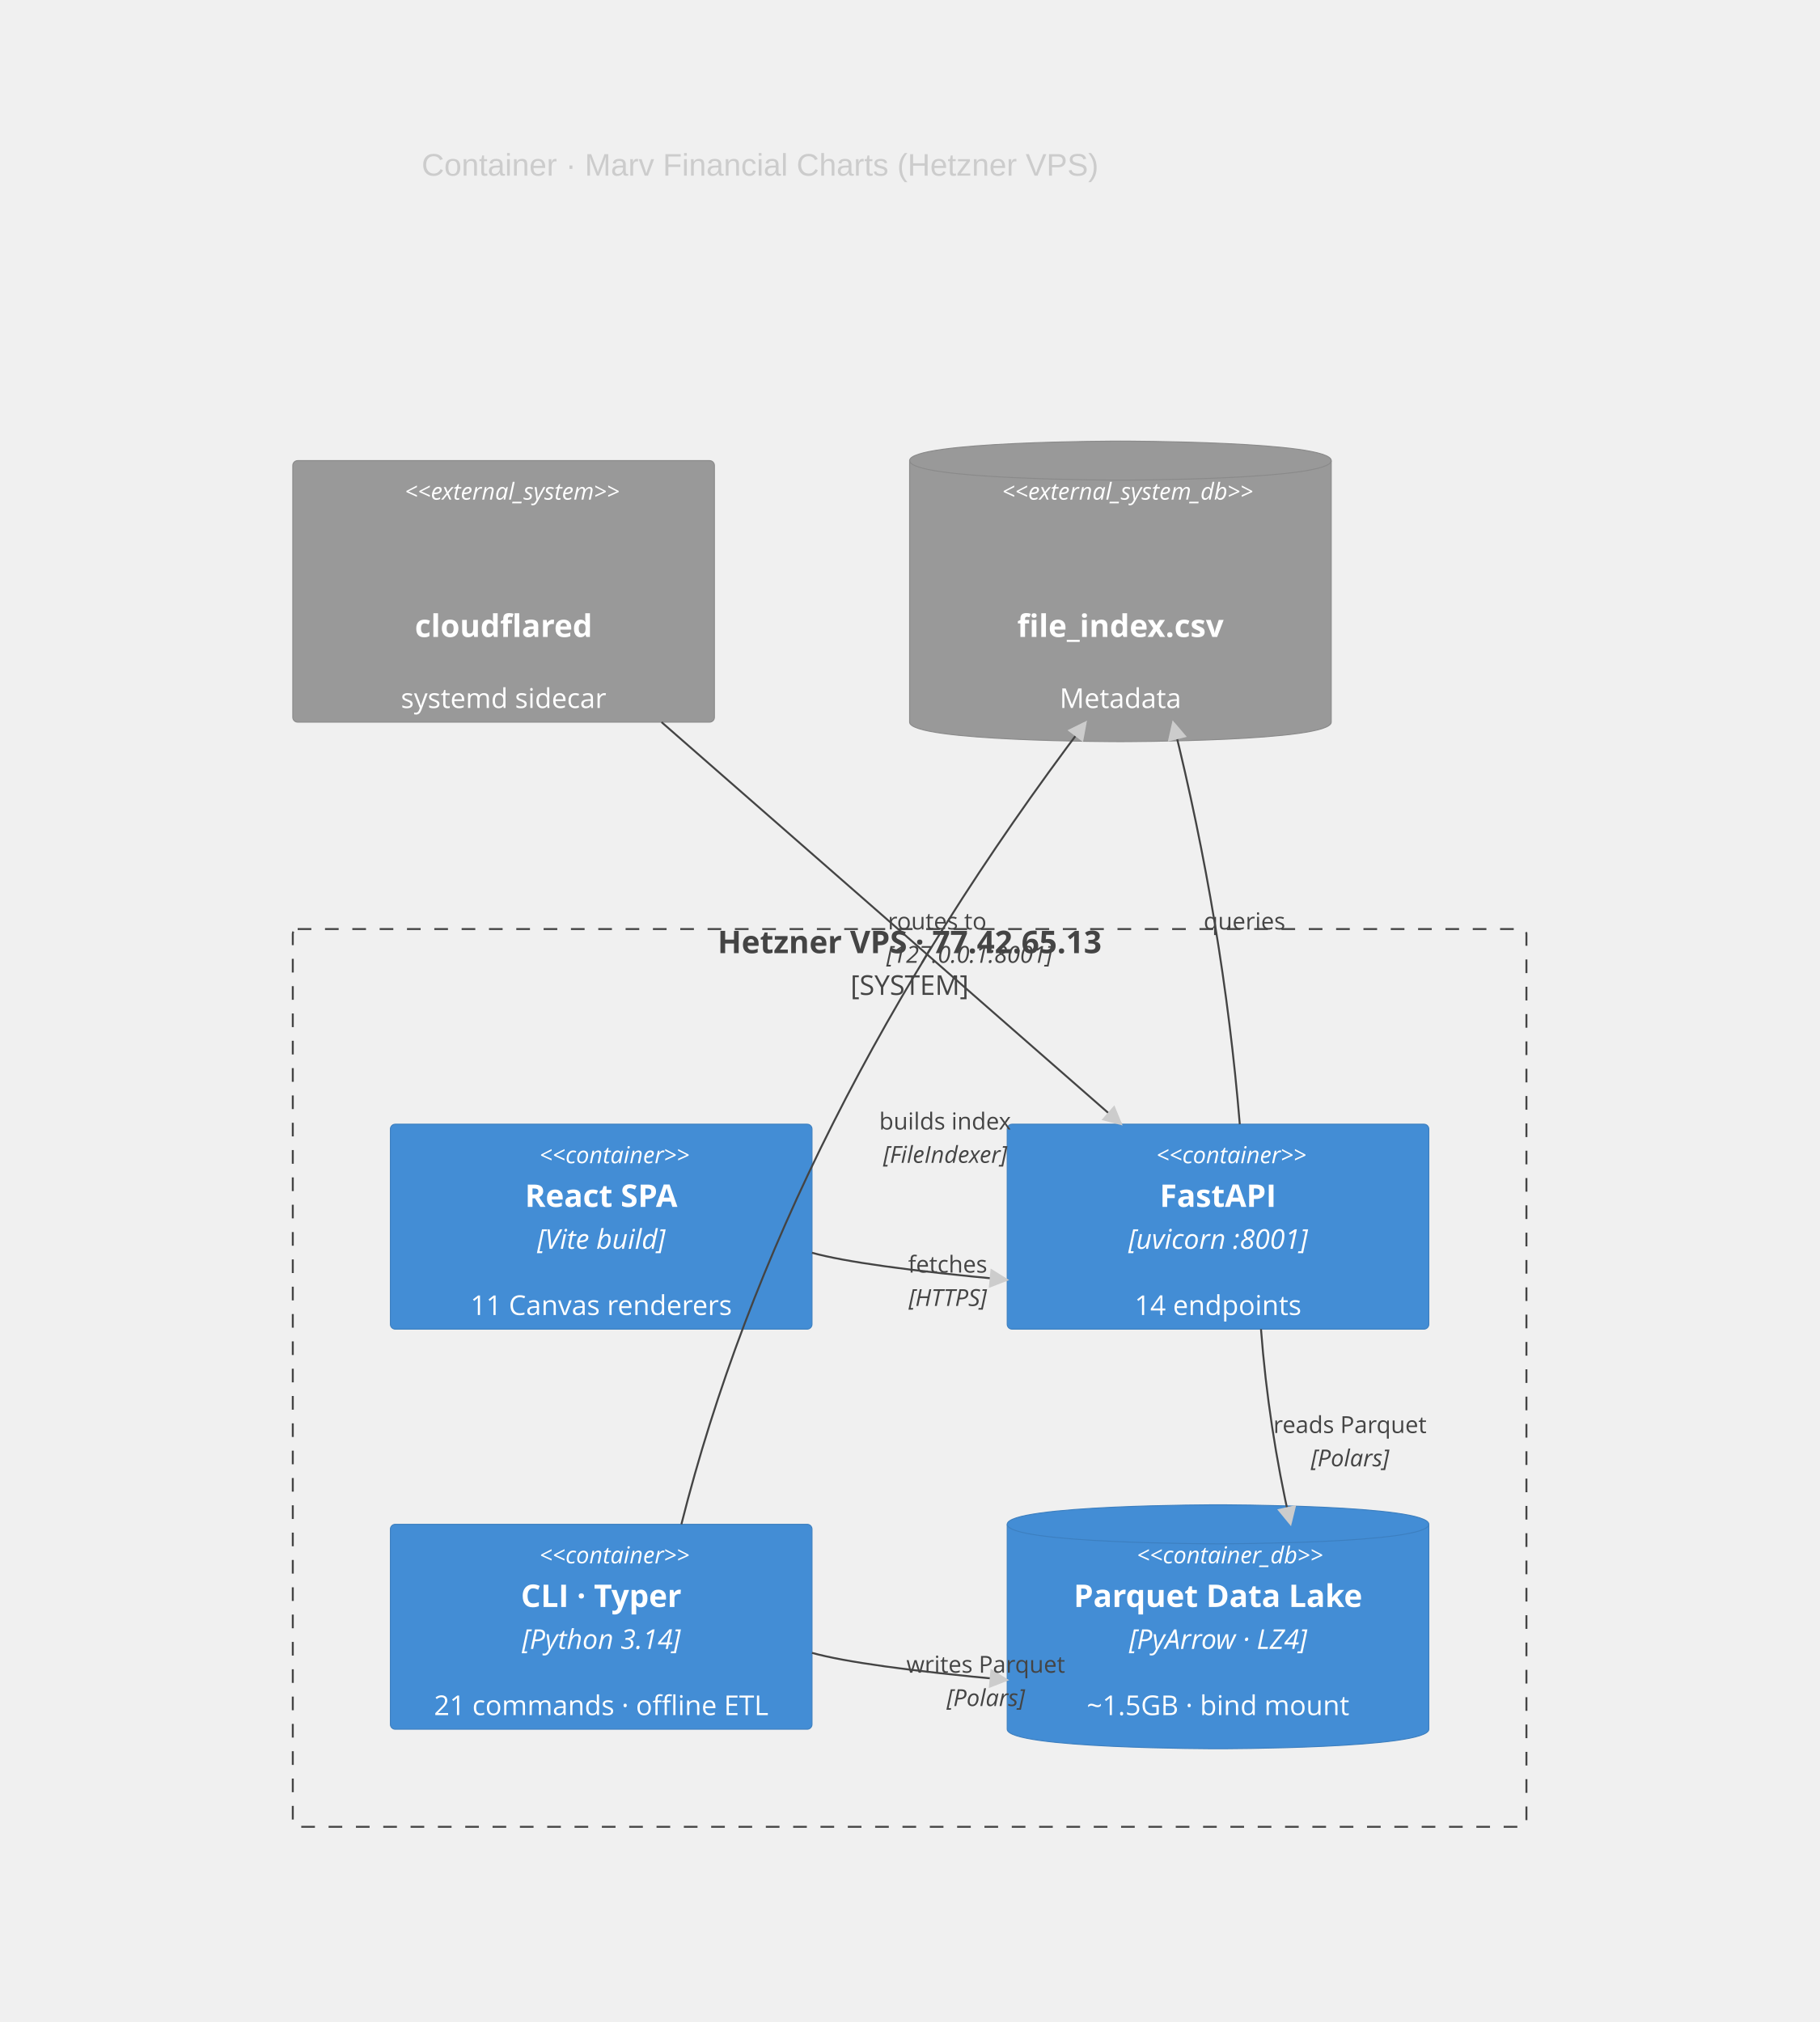
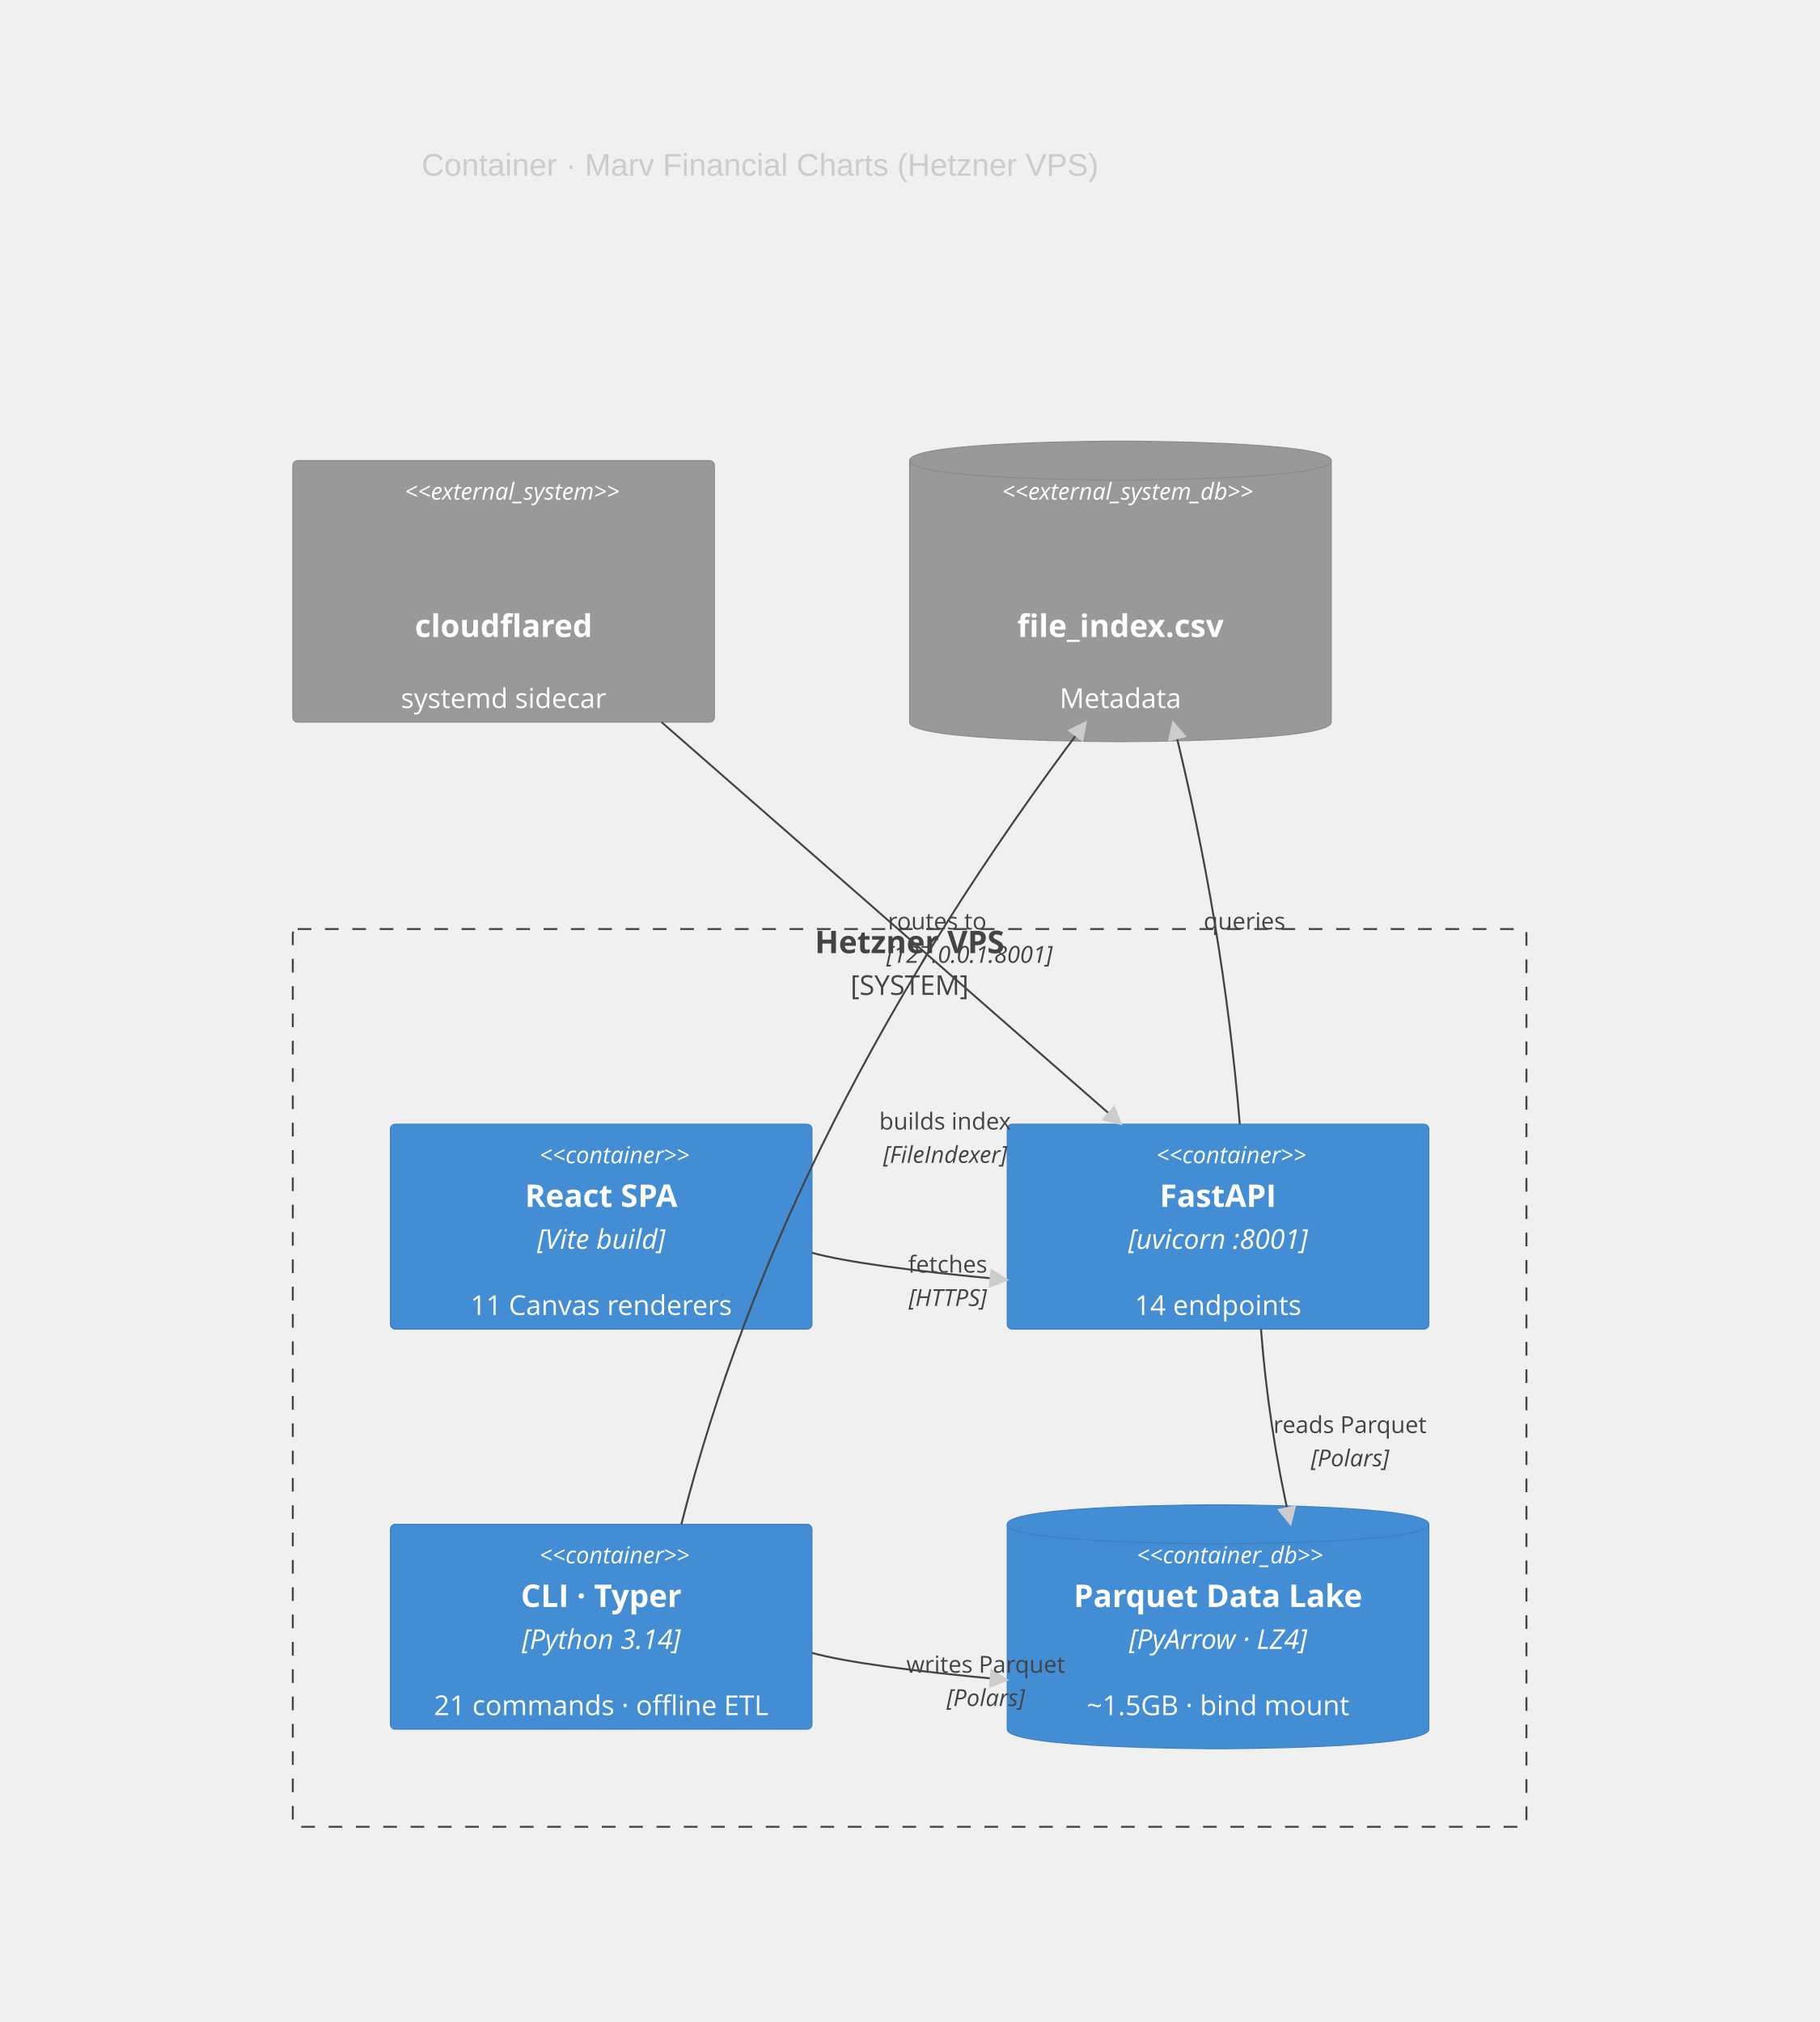
<svg xmlns="http://www.w3.org/2000/svg" id="my-svg" width="100%" style="max-width: 932px; background-color: transparent;" viewBox="0 -70 932 1036" role="graphics-document document" aria-roledescription="c4">
  <style>#my-svg{font-family:"trebuchet ms",verdana,arial,sans-serif;font-size:16px;fill:#ccc;}@keyframes edge-animation-frame{from{stroke-dashoffset:0;}}@keyframes dash{to{stroke-dashoffset:0;}}#my-svg .edge-animation-slow{stroke-dasharray:9,5!important;stroke-dashoffset:900;animation:dash 50s linear infinite;stroke-linecap:round;}#my-svg .edge-animation-fast{stroke-dasharray:9,5!important;stroke-dashoffset:900;animation:dash 20s linear infinite;stroke-linecap:round;}#my-svg .error-icon{fill:#a44141;}#my-svg .error-text{fill:#ddd;stroke:#ddd;}#my-svg .edge-thickness-normal{stroke-width:1px;}#my-svg .edge-thickness-thick{stroke-width:3.5px;}#my-svg .edge-pattern-solid{stroke-dasharray:0;}#my-svg .edge-thickness-invisible{stroke-width:0;fill:none;}#my-svg .edge-pattern-dashed{stroke-dasharray:3;}#my-svg .edge-pattern-dotted{stroke-dasharray:2;}#my-svg .marker{fill:lightgrey;stroke:lightgrey;}#my-svg .marker.cross{stroke:lightgrey;}#my-svg svg{font-family:"trebuchet ms",verdana,arial,sans-serif;font-size:16px;}#my-svg p{margin:0;}#my-svg .person{stroke:#cccccc;fill:#1f2020;}#my-svg .node .neo-node{stroke:#ccc;}#my-svg [data-look="neo"].node rect,#my-svg [data-look="neo"].cluster rect,#my-svg [data-look="neo"].node polygon{stroke:url(#my-svg-gradient);filter:drop-shadow( 1px 2px 2px rgba(185,185,185,1));}#my-svg [data-look="neo"].swimlane.cluster rect{filter:none;}#my-svg [data-look="neo"].node path{stroke:url(#my-svg-gradient);stroke-width:1px;}#my-svg [data-look="neo"].node .outer-path{filter:drop-shadow( 1px 2px 2px rgba(185,185,185,1));}#my-svg [data-look="neo"].node .neo-line path{stroke:#ccc;filter:none;}#my-svg [data-look="neo"].node circle{stroke:url(#my-svg-gradient);filter:drop-shadow( 1px 2px 2px rgba(185,185,185,1));}#my-svg [data-look="neo"].node circle .state-start{fill:#000000;}#my-svg [data-look="neo"].icon-shape .icon{fill:url(#my-svg-gradient);filter:drop-shadow( 1px 2px 2px rgba(185,185,185,1));}#my-svg [data-look="neo"].icon-shape .icon-neo path{stroke:url(#my-svg-gradient);filter:drop-shadow( 1px 2px 2px rgba(185,185,185,1));}#my-svg :root{--mermaid-font-family:"trebuchet ms",verdana,arial,sans-serif;}</style>
  <g />
  <defs>
    <symbol id="my-svg-computer" width="24" height="24">
      <path transform="scale(.5)" d="M2 2v13h20v-13h-20zm18 11h-16v-9h16v9zm-10.228 6l.466-1h3.524l.467 1h-4.457zm14.228 3h-24l2-6h2.104l-1.33 4h18.45l-1.297-4h2.073l2 6zm-5-10h-14v-7h14v7z" />
    </symbol>
  </defs>
  <defs>
    <symbol id="my-svg-database" fill-rule="evenodd" clip-rule="evenodd">
      <path transform="scale(.5)" d="M12.258.001l.256.004.255.005.253.008.251.01.249.012.247.015.246.016.242.019.241.02.239.023.236.024.233.027.231.028.229.031.225.032.223.034.22.036.217.038.214.04.211.041.208.043.205.045.201.046.198.048.194.05.191.051.187.053.183.054.18.056.175.057.172.059.168.06.163.061.16.063.155.064.15.066.074.033.073.033.071.034.07.034.069.035.068.035.067.035.066.035.064.036.064.036.062.036.06.036.06.037.058.037.058.037.055.038.055.038.053.038.052.038.051.039.05.039.048.039.047.039.045.04.044.04.043.04.041.04.04.041.039.041.037.041.036.041.034.041.033.042.032.042.03.042.029.042.027.042.026.043.024.043.023.043.021.043.02.043.018.044.017.043.015.044.013.044.012.044.011.045.009.044.007.045.006.045.004.045.002.045.001.045v17l-.001.045-.002.045-.004.045-.006.045-.007.045-.009.044-.011.045-.012.044-.013.044-.015.044-.017.043-.018.044-.02.043-.021.043-.023.043-.024.043-.026.043-.027.042-.029.042-.03.042-.032.042-.033.042-.034.041-.036.041-.037.041-.039.041-.04.041-.041.04-.043.04-.044.04-.045.04-.047.039-.048.039-.05.039-.051.039-.052.038-.053.038-.055.038-.055.038-.058.037-.058.037-.06.037-.06.036-.062.036-.064.036-.064.036-.066.035-.067.035-.068.035-.069.035-.07.034-.071.034-.073.033-.074.033-.15.066-.155.064-.16.063-.163.061-.168.06-.172.059-.175.057-.18.056-.183.054-.187.053-.191.051-.194.05-.198.048-.201.046-.205.045-.208.043-.211.041-.214.04-.217.038-.22.036-.223.034-.225.032-.229.031-.231.028-.233.027-.236.024-.239.023-.241.02-.242.019-.246.016-.247.015-.249.012-.251.01-.253.008-.255.005-.256.004-.258.001-.258-.001-.256-.004-.255-.005-.253-.008-.251-.01-.249-.012-.247-.015-.245-.016-.243-.019-.241-.02-.238-.023-.236-.024-.234-.027-.231-.028-.228-.031-.226-.032-.223-.034-.22-.036-.217-.038-.214-.04-.211-.041-.208-.043-.204-.045-.201-.046-.198-.048-.195-.05-.19-.051-.187-.053-.184-.054-.179-.056-.176-.057-.172-.059-.167-.06-.164-.061-.159-.063-.155-.064-.151-.066-.074-.033-.072-.033-.072-.034-.07-.034-.069-.035-.068-.035-.067-.035-.066-.035-.064-.036-.063-.036-.062-.036-.061-.036-.06-.037-.058-.037-.057-.037-.056-.038-.055-.038-.053-.038-.052-.038-.051-.039-.049-.039-.049-.039-.046-.039-.046-.04-.044-.04-.043-.04-.041-.04-.04-.041-.039-.041-.037-.041-.036-.041-.034-.041-.033-.042-.032-.042-.03-.042-.029-.042-.027-.042-.026-.043-.024-.043-.023-.043-.021-.043-.02-.043-.018-.044-.017-.043-.015-.044-.013-.044-.012-.044-.011-.045-.009-.044-.007-.045-.006-.045-.004-.045-.002-.045-.001-.045v-17l.001-.045.002-.045.004-.045.006-.045.007-.045.009-.044.011-.045.012-.044.013-.044.015-.044.017-.043.018-.044.02-.043.021-.043.023-.043.024-.043.026-.043.027-.042.029-.042.03-.042.032-.042.033-.042.034-.041.036-.041.037-.041.039-.041.04-.041.041-.04.043-.04.044-.04.046-.04.046-.039.049-.039.049-.039.051-.039.052-.038.053-.038.055-.038.056-.038.057-.037.058-.037.06-.037.061-.036.062-.036.063-.036.064-.036.066-.035.067-.035.068-.035.069-.035.07-.034.072-.034.072-.033.074-.033.151-.066.155-.064.159-.063.164-.061.167-.06.172-.059.176-.057.179-.056.184-.054.187-.053.19-.051.195-.05.198-.048.201-.046.204-.045.208-.043.211-.041.214-.04.217-.038.22-.036.223-.034.226-.032.228-.031.231-.028.234-.027.236-.024.238-.023.241-.02.243-.019.245-.016.247-.015.249-.012.251-.01.253-.008.255-.005.256-.004.258-.001.258.001zm-9.258 20.499v.01l.001.021.003.021.004.022.005.021.006.022.007.022.009.023.01.022.011.023.012.023.013.023.015.023.016.024.017.023.018.024.019.024.021.024.022.025.023.024.024.025.052.049.056.05.061.051.066.051.07.051.075.051.079.052.084.052.088.052.092.052.097.052.102.051.105.052.11.052.114.051.119.051.123.051.127.05.131.05.135.05.139.048.144.049.147.047.152.047.155.047.16.045.163.045.167.043.171.043.176.041.178.041.183.039.187.039.19.037.194.035.197.035.202.033.204.031.209.03.212.029.216.027.219.025.222.024.226.021.23.02.233.018.236.016.24.015.243.012.246.01.249.008.253.005.256.004.259.001.26-.001.257-.004.254-.005.25-.008.247-.011.244-.012.241-.014.237-.016.233-.018.231-.021.226-.021.224-.024.22-.026.216-.027.212-.028.21-.031.205-.031.202-.034.198-.034.194-.036.191-.037.187-.039.183-.04.179-.04.175-.042.172-.043.168-.044.163-.045.16-.046.155-.046.152-.047.148-.048.143-.049.139-.049.136-.05.131-.05.126-.05.123-.051.118-.052.114-.051.11-.052.106-.052.101-.052.096-.052.092-.052.088-.053.083-.051.079-.052.074-.052.07-.051.065-.051.06-.051.056-.05.051-.05.023-.024.023-.025.021-.024.02-.024.019-.024.018-.024.017-.024.015-.023.014-.024.013-.023.012-.023.01-.023.01-.022.008-.022.006-.022.006-.022.004-.022.004-.021.001-.021.001-.021v-4.127l-.077.055-.08.053-.083.054-.085.053-.087.052-.09.052-.093.051-.095.05-.097.05-.1.049-.102.049-.105.048-.106.047-.109.047-.111.046-.114.045-.115.045-.118.044-.12.043-.122.042-.124.042-.126.041-.128.04-.13.04-.132.038-.134.038-.135.037-.138.037-.139.035-.142.035-.143.034-.144.033-.147.032-.148.031-.15.03-.151.03-.153.029-.154.027-.156.027-.158.026-.159.025-.161.024-.162.023-.163.022-.165.021-.166.02-.167.019-.169.018-.169.017-.171.016-.173.015-.173.014-.175.013-.175.012-.177.011-.178.01-.179.008-.179.008-.181.006-.182.005-.182.004-.184.003-.184.002h-.37l-.184-.002-.184-.003-.182-.004-.182-.005-.181-.006-.179-.008-.179-.008-.178-.01-.176-.011-.176-.012-.175-.013-.173-.014-.172-.015-.171-.016-.17-.017-.169-.018-.167-.019-.166-.02-.165-.021-.163-.022-.162-.023-.161-.024-.159-.025-.157-.026-.156-.027-.155-.027-.153-.029-.151-.03-.15-.03-.148-.031-.146-.032-.145-.033-.143-.034-.141-.035-.14-.035-.137-.037-.136-.037-.134-.038-.132-.038-.13-.04-.128-.04-.126-.041-.124-.042-.122-.042-.12-.044-.117-.043-.116-.045-.113-.045-.112-.046-.109-.047-.106-.047-.105-.048-.102-.049-.1-.049-.097-.05-.095-.05-.093-.052-.09-.051-.087-.052-.085-.053-.083-.054-.08-.054-.077-.054v4.127zm0-5.654v.011l.001.021.003.021.004.021.005.022.006.022.007.022.009.022.01.022.011.023.012.023.013.023.015.024.016.023.017.024.018.024.019.024.021.024.022.024.023.025.024.024.052.05.056.05.061.05.066.051.07.051.075.052.079.051.084.052.088.052.092.052.097.052.102.052.105.052.11.051.114.051.119.052.123.05.127.051.131.05.135.049.139.049.144.048.147.048.152.047.155.046.16.045.163.045.167.044.171.042.176.042.178.04.183.04.187.038.19.037.194.036.197.034.202.033.204.032.209.03.212.028.216.027.219.025.222.024.226.022.23.02.233.018.236.016.24.014.243.012.246.01.249.008.253.006.256.003.259.001.26-.001.257-.003.254-.006.25-.008.247-.01.244-.012.241-.015.237-.016.233-.018.231-.02.226-.022.224-.024.22-.025.216-.027.212-.029.21-.03.205-.032.202-.033.198-.035.194-.036.191-.037.187-.039.183-.039.179-.041.175-.042.172-.043.168-.044.163-.045.16-.045.155-.047.152-.047.148-.048.143-.048.139-.05.136-.049.131-.05.126-.051.123-.051.118-.051.114-.052.11-.052.106-.052.101-.052.096-.052.092-.052.088-.052.083-.052.079-.052.074-.051.07-.052.065-.051.06-.05.056-.051.051-.049.023-.025.023-.024.021-.025.02-.024.019-.024.018-.024.017-.024.015-.023.014-.023.013-.024.012-.022.01-.023.01-.023.008-.022.006-.022.006-.022.004-.021.004-.022.001-.021.001-.021v-4.139l-.077.054-.08.054-.083.054-.085.052-.087.053-.09.051-.093.051-.095.051-.097.05-.1.049-.102.049-.105.048-.106.047-.109.047-.111.046-.114.045-.115.044-.118.044-.12.044-.122.042-.124.042-.126.041-.128.04-.13.039-.132.039-.134.038-.135.037-.138.036-.139.036-.142.035-.143.033-.144.033-.147.033-.148.031-.15.03-.151.03-.153.028-.154.028-.156.027-.158.026-.159.025-.161.024-.162.023-.163.022-.165.021-.166.02-.167.019-.169.018-.169.017-.171.016-.173.015-.173.014-.175.013-.175.012-.177.011-.178.009-.179.009-.179.007-.181.007-.182.005-.182.004-.184.003-.184.002h-.37l-.184-.002-.184-.003-.182-.004-.182-.005-.181-.007-.179-.007-.179-.009-.178-.009-.176-.011-.176-.012-.175-.013-.173-.014-.172-.015-.171-.016-.17-.017-.169-.018-.167-.019-.166-.02-.165-.021-.163-.022-.162-.023-.161-.024-.159-.025-.157-.026-.156-.027-.155-.028-.153-.028-.151-.03-.15-.03-.148-.031-.146-.033-.145-.033-.143-.033-.141-.035-.14-.036-.137-.036-.136-.037-.134-.038-.132-.039-.13-.039-.128-.04-.126-.041-.124-.042-.122-.043-.12-.043-.117-.044-.116-.044-.113-.046-.112-.046-.109-.046-.106-.047-.105-.048-.102-.049-.1-.049-.097-.05-.095-.051-.093-.051-.09-.051-.087-.053-.085-.052-.083-.054-.08-.054-.077-.054v4.139zm0-5.666v.011l.001.02.003.022.004.021.005.022.006.021.007.022.009.023.01.022.011.023.012.023.013.023.015.023.016.024.017.024.018.023.019.024.021.025.022.024.023.024.024.025.052.05.056.05.061.05.066.051.07.051.075.052.079.051.084.052.088.052.092.052.097.052.102.052.105.051.11.052.114.051.119.051.123.051.127.05.131.05.135.05.139.049.144.048.147.048.152.047.155.046.16.045.163.045.167.043.171.043.176.042.178.04.183.04.187.038.19.037.194.036.197.034.202.033.204.032.209.03.212.028.216.027.219.025.222.024.226.021.23.02.233.018.236.017.24.014.243.012.246.01.249.008.253.006.256.003.259.001.26-.001.257-.003.254-.006.25-.008.247-.01.244-.013.241-.014.237-.016.233-.018.231-.02.226-.022.224-.024.22-.025.216-.027.212-.029.21-.03.205-.032.202-.033.198-.035.194-.036.191-.037.187-.039.183-.039.179-.041.175-.042.172-.043.168-.044.163-.045.16-.045.155-.047.152-.047.148-.048.143-.049.139-.049.136-.049.131-.051.126-.05.123-.051.118-.052.114-.051.11-.052.106-.052.101-.052.096-.052.092-.052.088-.052.083-.052.079-.052.074-.052.07-.051.065-.051.06-.051.056-.05.051-.049.023-.025.023-.025.021-.024.02-.024.019-.024.018-.024.017-.024.015-.023.014-.024.013-.023.012-.023.01-.022.01-.023.008-.022.006-.022.006-.022.004-.022.004-.021.001-.021.001-.021v-4.153l-.077.054-.08.054-.083.053-.085.053-.087.053-.09.051-.093.051-.095.051-.097.05-.1.049-.102.048-.105.048-.106.048-.109.046-.111.046-.114.046-.115.044-.118.044-.12.043-.122.043-.124.042-.126.041-.128.04-.13.039-.132.039-.134.038-.135.037-.138.036-.139.036-.142.034-.143.034-.144.033-.147.032-.148.032-.15.03-.151.03-.153.028-.154.028-.156.027-.158.026-.159.024-.161.024-.162.023-.163.023-.165.021-.166.02-.167.019-.169.018-.169.017-.171.016-.173.015-.173.014-.175.013-.175.012-.177.01-.178.01-.179.009-.179.007-.181.006-.182.006-.182.004-.184.003-.184.001-.185.001-.185-.001-.184-.001-.184-.003-.182-.004-.182-.006-.181-.006-.179-.007-.179-.009-.178-.01-.176-.01-.176-.012-.175-.013-.173-.014-.172-.015-.171-.016-.17-.017-.169-.018-.167-.019-.166-.02-.165-.021-.163-.023-.162-.023-.161-.024-.159-.024-.157-.026-.156-.027-.155-.028-.153-.028-.151-.03-.15-.03-.148-.032-.146-.032-.145-.033-.143-.034-.141-.034-.14-.036-.137-.036-.136-.037-.134-.038-.132-.039-.13-.039-.128-.041-.126-.041-.124-.041-.122-.043-.12-.043-.117-.044-.116-.044-.113-.046-.112-.046-.109-.046-.106-.048-.105-.048-.102-.048-.1-.05-.097-.049-.095-.051-.093-.051-.09-.052-.087-.052-.085-.053-.083-.053-.08-.054-.077-.054v4.153zm8.74-8.179l-.257.004-.254.005-.25.008-.247.011-.244.012-.241.014-.237.016-.233.018-.231.021-.226.022-.224.023-.22.026-.216.027-.212.028-.21.031-.205.032-.202.033-.198.034-.194.036-.191.038-.187.038-.183.04-.179.041-.175.042-.172.043-.168.043-.163.045-.16.046-.155.046-.152.048-.148.048-.143.048-.139.049-.136.05-.131.05-.126.051-.123.051-.118.051-.114.052-.11.052-.106.052-.101.052-.096.052-.092.052-.088.052-.083.052-.079.052-.074.051-.07.052-.065.051-.06.05-.056.05-.051.05-.023.025-.023.024-.021.024-.02.025-.019.024-.018.024-.017.023-.015.024-.014.023-.013.023-.012.023-.01.023-.01.022-.008.022-.006.023-.006.021-.004.022-.004.021-.001.021-.001.021.001.021.001.021.004.021.004.022.006.021.006.023.008.022.01.022.01.023.012.023.013.023.014.023.015.024.017.023.018.024.019.024.02.025.021.024.023.024.023.025.051.05.056.05.06.05.065.051.07.052.074.051.079.052.083.052.088.052.092.052.096.052.101.052.106.052.11.052.114.052.118.051.123.051.126.051.131.05.136.05.139.049.143.048.148.048.152.048.155.046.16.046.163.045.168.043.172.043.175.042.179.041.183.04.187.038.191.038.194.036.198.034.202.033.205.032.21.031.212.028.216.027.22.026.224.023.226.022.231.021.233.018.237.016.241.014.244.012.247.011.25.008.254.005.257.004.26.001.26-.001.257-.004.254-.005.25-.008.247-.011.244-.012.241-.014.237-.016.233-.018.231-.021.226-.022.224-.023.22-.026.216-.027.212-.028.21-.031.205-.032.202-.033.198-.034.194-.036.191-.038.187-.038.183-.04.179-.041.175-.042.172-.043.168-.043.163-.045.16-.046.155-.046.152-.048.148-.048.143-.048.139-.049.136-.05.131-.05.126-.051.123-.051.118-.051.114-.052.11-.052.106-.052.101-.052.096-.052.092-.052.088-.052.083-.052.079-.052.074-.051.07-.052.065-.051.06-.05.056-.05.051-.05.023-.025.023-.024.021-.024.02-.025.019-.024.018-.024.017-.023.015-.024.014-.023.013-.023.012-.023.01-.023.01-.022.008-.022.006-.023.006-.021.004-.022.004-.021.001-.021.001-.021-.001-.021-.001-.021-.004-.021-.004-.022-.006-.021-.006-.023-.008-.022-.01-.022-.01-.023-.012-.023-.013-.023-.014-.023-.015-.024-.017-.023-.018-.024-.019-.024-.02-.025-.021-.024-.023-.024-.023-.025-.051-.05-.056-.05-.06-.05-.065-.051-.07-.052-.074-.051-.079-.052-.083-.052-.088-.052-.092-.052-.096-.052-.101-.052-.106-.052-.11-.052-.114-.052-.118-.051-.123-.051-.126-.051-.131-.05-.136-.05-.139-.049-.143-.048-.148-.048-.152-.048-.155-.046-.16-.046-.163-.045-.168-.043-.172-.043-.175-.042-.179-.041-.183-.04-.187-.038-.191-.038-.194-.036-.198-.034-.202-.033-.205-.032-.21-.031-.212-.028-.216-.027-.22-.026-.224-.023-.226-.022-.231-.021-.233-.018-.237-.016-.241-.014-.244-.012-.247-.011-.25-.008-.254-.005-.257-.004-.26-.001-.26.001z" />
    </symbol>
  </defs>
  <defs>
    <symbol id="my-svg-clock" width="24" height="24">
      <path transform="scale(.5)" d="M12 2c5.514 0 10 4.486 10 10s-4.486 10-10 10-10-4.486-10-10 4.486-10 10-10zm0-2c-6.627 0-12 5.373-12 12s5.373 12 12 12 12-5.373 12-12-5.373-12-12-12zm5.848 12.459c.202.038.202.333.001.372-1.907.361-6.045 1.111-6.547 1.111-.719 0-1.301-.582-1.301-1.301 0-.512.77-5.447 1.125-7.445.034-.192.312-.181.343.014l.985 6.238 5.394 1.011z" />
    </symbol>
  </defs>
  <g class="person-man">
    <rect x="150" y="166" fill="#999999" stroke="#8A8A8A" width="216" height="134" rx="2.5" ry="2.5" stroke-width="0.5" />
    <text fill="#FFFFFF" font-family="&quot;Open Sans&quot;, sans-serif" font-size="12" font-style="italic" lengthAdjust="spacing" textLength="101" x="207.5" y="186">&lt;&lt;external_system&gt;&gt;</text>
    <text x="258" y="252" dominant-baseline="middle" fill="#FFFFFF" style="text-anchor: middle; font-size: 16px; font-weight: bold; font-family: &quot;Open Sans&quot;, sans-serif;">
      <tspan dy="0" alignment-baseline="mathematical">cloudflared</tspan>
    </text>
    <text x="258" y="289" dominant-baseline="middle" fill="#FFFFFF" style="text-anchor: middle; font-size: 14px; font-weight: normal; font-family: &quot;Open Sans&quot;, sans-serif;">
      <tspan dy="0" alignment-baseline="mathematical">systemd sidecar</tspan>
    </text>
  </g>
  <g class="person-man">
    <path fill="#999999" stroke-width="0.5" stroke="#8A8A8A" d="M466,166c0,-10 108,-10 108,-10c0,0 108,0 108,10l0,134c0,10 -108,10 -108,10c0,0 -108,0 -108,-10l0,-134" />
    <path fill="none" stroke-width="0.5" stroke="#8A8A8A" d="M466,166c0,10 108,10 108,10c0,0 108,0 108,-10" />
    <text fill="#FFFFFF" font-family="&quot;Open Sans&quot;, sans-serif" font-size="12" font-style="italic" lengthAdjust="spacing" textLength="121" x="513.5" y="186">&lt;&lt;external_system_db&gt;&gt;</text>
    <text x="574" y="252" dominant-baseline="middle" fill="#FFFFFF" style="text-anchor: middle; font-size: 16px; font-weight: bold; font-family: &quot;Open Sans&quot;, sans-serif;">
      <tspan dy="0" alignment-baseline="mathematical">file_index.csv</tspan>
    </text>
    <text x="574" y="289" dominant-baseline="middle" fill="#FFFFFF" style="text-anchor: middle; font-size: 14px; font-weight: normal; font-family: &quot;Open Sans&quot;, sans-serif;">
      <tspan dy="0" alignment-baseline="mathematical">Metadata</tspan>
    </text>
  </g>
  <g class="person-man">
    <rect x="200" y="506" fill="#438DD5" stroke="#3C7FC0" width="216" height="105" rx="2.5" ry="2.5" stroke-width="0.5" />
    <text fill="#FFFFFF" font-family="&quot;Open Sans&quot;, sans-serif" font-size="12" font-style="italic" lengthAdjust="spacing" textLength="63" x="276.5" y="526">&lt;&lt;container&gt;&gt;</text>
    <text x="308" y="544" dominant-baseline="middle" fill="#FFFFFF" style="text-anchor: middle; font-size: 16px; font-weight: bold; font-family: &quot;Open Sans&quot;, sans-serif;">
      <tspan dy="0" alignment-baseline="mathematical">React SPA</tspan>
    </text>
    <text x="308" y="566" dominant-baseline="middle" fill="#FFFFFF" font-style="italic" style="text-anchor: middle; font-size: 14px; font-weight: normal; font-family: &quot;Open Sans&quot;, sans-serif;">
      <tspan dy="0" alignment-baseline="mathematical">[Vite build]</tspan>
    </text>
    <text x="308" y="600" dominant-baseline="middle" fill="#FFFFFF" style="text-anchor: middle; font-size: 14px; font-weight: normal; font-family: &quot;Open Sans&quot;, sans-serif;">
      <tspan dy="0" alignment-baseline="mathematical">11 Canvas renderers</tspan>
    </text>
  </g>
  <g class="person-man">
    <rect x="516" y="506" fill="#438DD5" stroke="#3C7FC0" width="216" height="105" rx="2.5" ry="2.5" stroke-width="0.5" />
    <text fill="#FFFFFF" font-family="&quot;Open Sans&quot;, sans-serif" font-size="12" font-style="italic" lengthAdjust="spacing" textLength="63" x="592.5" y="526">&lt;&lt;container&gt;&gt;</text>
    <text x="624" y="544" dominant-baseline="middle" fill="#FFFFFF" style="text-anchor: middle; font-size: 16px; font-weight: bold; font-family: &quot;Open Sans&quot;, sans-serif;">
      <tspan dy="0" alignment-baseline="mathematical">FastAPI</tspan>
    </text>
    <text x="624" y="566" dominant-baseline="middle" fill="#FFFFFF" font-style="italic" style="text-anchor: middle; font-size: 14px; font-weight: normal; font-family: &quot;Open Sans&quot;, sans-serif;">
      <tspan dy="0" alignment-baseline="mathematical">[uvicorn :8001]</tspan>
    </text>
    <text x="624" y="600" dominant-baseline="middle" fill="#FFFFFF" style="text-anchor: middle; font-size: 14px; font-weight: normal; font-family: &quot;Open Sans&quot;, sans-serif;">
      <tspan dy="0" alignment-baseline="mathematical">14 endpoints</tspan>
    </text>
  </g>
  <g class="person-man">
    <rect x="200" y="711" fill="#438DD5" stroke="#3C7FC0" width="216" height="105" rx="2.5" ry="2.5" stroke-width="0.5" />
    <text fill="#FFFFFF" font-family="&quot;Open Sans&quot;, sans-serif" font-size="12" font-style="italic" lengthAdjust="spacing" textLength="63" x="276.5" y="731">&lt;&lt;container&gt;&gt;</text>
    <text x="308" y="749" dominant-baseline="middle" fill="#FFFFFF" style="text-anchor: middle; font-size: 16px; font-weight: bold; font-family: &quot;Open Sans&quot;, sans-serif;">
      <tspan dy="0" alignment-baseline="mathematical">CLI · Typer</tspan>
    </text>
    <text x="308" y="771" dominant-baseline="middle" fill="#FFFFFF" font-style="italic" style="text-anchor: middle; font-size: 14px; font-weight: normal; font-family: &quot;Open Sans&quot;, sans-serif;">
      <tspan dy="0" alignment-baseline="mathematical">[Python 3.14]</tspan>
    </text>
    <text x="308" y="805" dominant-baseline="middle" fill="#FFFFFF" style="text-anchor: middle; font-size: 14px; font-weight: normal; font-family: &quot;Open Sans&quot;, sans-serif;">
      <tspan dy="0" alignment-baseline="mathematical">21 commands · offline ETL</tspan>
    </text>
  </g>
  <g class="person-man">
    <path fill="#438DD5" stroke-width="0.5" stroke="#3C7FC0" d="M516,711c0,-10 108,-10 108,-10c0,0 108,0 108,10l0,105c0,10 -108,10 -108,10c0,0 -108,0 -108,-10l0,-105" />
    <path fill="none" stroke-width="0.5" stroke="#3C7FC0" d="M516,711c0,10 108,10 108,10c0,0 108,0 108,-10" />
    <text fill="#FFFFFF" font-family="&quot;Open Sans&quot;, sans-serif" font-size="12" font-style="italic" lengthAdjust="spacing" textLength="83" x="582.5" y="731">&lt;&lt;container_db&gt;&gt;</text>
    <text x="624" y="749" dominant-baseline="middle" fill="#FFFFFF" style="text-anchor: middle; font-size: 16px; font-weight: bold; font-family: &quot;Open Sans&quot;, sans-serif;">
      <tspan dy="0" alignment-baseline="mathematical">Parquet Data Lake</tspan>
    </text>
    <text x="624" y="771" dominant-baseline="middle" fill="#FFFFFF" font-style="italic" style="text-anchor: middle; font-size: 14px; font-weight: normal; font-family: &quot;Open Sans&quot;, sans-serif;">
      <tspan dy="0" alignment-baseline="mathematical">[PyArrow · LZ4]</tspan>
    </text>
    <text x="624" y="805" dominant-baseline="middle" fill="#FFFFFF" style="text-anchor: middle; font-size: 14px; font-weight: normal; font-family: &quot;Open Sans&quot;, sans-serif;">
      <tspan dy="0" alignment-baseline="mathematical">~1.5GB · bind mount</tspan>
    </text>
  </g>
  <g>
    <rect x="150" y="406" fill="none" stroke="#444444" width="632" height="460" rx="2.5" ry="2.5" stroke-width="1" stroke-dasharray="7.0,7.0" />
    <text x="466" y="414" dominant-baseline="middle" fill="#444444" style="text-anchor: middle; font-size: 16px; font-weight: bold; font-family: &quot;Open Sans&quot;, sans-serif;">
-       <tspan dy="0" alignment-baseline="mathematical">Hetzner VPS · 77.42.65.13</tspan>
+       <tspan dy="0" alignment-baseline="mathematical">Hetzner VPS</tspan>
    </text>
    <text x="466" y="436" dominant-baseline="middle" fill="#444444" style="text-anchor: middle; font-size: 14px; font-weight: normal; font-family: &quot;Open Sans&quot;, sans-serif;">
      <tspan dy="0" alignment-baseline="mathematical">[SYSTEM]</tspan>
    </text>
  </g>
  <defs>
    <marker id="my-svg-arrowhead" refX="9" refY="5" markerUnits="userSpaceOnUse" markerWidth="12" markerHeight="12" orient="auto">
      <path d="M 0 0 L 10 5 L 0 10 z" />
    </marker>
  </defs>
  <defs>
    <marker id="my-svg-arrowend" refX="1" refY="5" markerUnits="userSpaceOnUse" markerWidth="12" markerHeight="12" orient="auto">
      <path d="M 10 0 L 0 5 L 10 10 z" />
    </marker>
  </defs>
  <defs>
    <marker id="my-svg-crosshead" markerWidth="15" markerHeight="8" orient="auto" refX="16" refY="4">
      <path fill="black" stroke="#000000" stroke-width="1px" d="M 9,2 V 6 L16,4 Z" style="stroke-dasharray: 0, 0;" />
      <path fill="none" stroke="#000000" stroke-width="1px" d="M 0,1 L 6,7 M 6,1 L 0,7" style="stroke-dasharray: 0, 0;" />
    </marker>
  </defs>
  <defs>
    <marker id="my-svg-filled-head" refX="18" refY="7" markerWidth="20" markerHeight="28" orient="auto">
      <path d="M 18,7 L9,13 L14,7 L9,1 Z" />
    </marker>
  </defs>
  <g>
    <line x1="338.912" y1="300" x2="574.385" y2="506" stroke-width="1" stroke="#444444" marker-end="url(#my-svg-arrowhead)" style="fill: none;" />
    <text x="480.148" y="403" dominant-baseline="middle" fill="#444444" style="text-anchor: middle; font-size: 12px; font-weight: normal; font-family: &quot;Open Sans&quot;, sans-serif;">
      <tspan dy="0" alignment-baseline="mathematical">routes to</tspan>
    </text>
    <text x="496.648" y="420" dominant-baseline="middle" fill="#444444" font-style="italic" style="text-anchor: middle; font-size: 12px; font-weight: normal; font-family: &quot;Open Sans&quot;, sans-serif;">
      <tspan dy="0" alignment-baseline="mathematical">[127.0.0.1:8001]</tspan>
    </text>
    <path fill="none" stroke-width="1" stroke="#444444" d="M416,571.873 Q441,578.816 516,585.76" marker-end="url(#my-svg-arrowhead)" />
    <text x="485.5" y="578.816" dominant-baseline="middle" fill="#444444" style="text-anchor: middle; font-size: 12px; font-weight: normal; font-family: &quot;Open Sans&quot;, sans-serif;">
      <tspan dy="0" alignment-baseline="mathematical">fetches</tspan>
    </text>
    <text x="485.5" y="595.816" dominant-baseline="middle" fill="#444444" font-style="italic" style="text-anchor: middle; font-size: 12px; font-weight: normal; font-family: &quot;Open Sans&quot;, sans-serif;">
      <tspan dy="0" alignment-baseline="mathematical">[HTTPS]</tspan>
    </text>
    <path fill="none" stroke-width="1" stroke="#444444" d="M635.154,506 Q626.608,403 600.971,300" marker-end="url(#my-svg-arrowhead)" />
    <text x="637.562" y="403" dominant-baseline="middle" fill="#444444" style="text-anchor: middle; font-size: 12px; font-weight: normal; font-family: &quot;Open Sans&quot;, sans-serif;">
      <tspan dy="0" alignment-baseline="mathematical">queries</tspan>
    </text>
    <path fill="none" stroke-width="1" stroke="#444444" d="M646.019,611 Q649.81,661 661.18,711" marker-end="url(#my-svg-arrowhead)" />
    <text x="691.6" y="661" dominant-baseline="middle" fill="#444444" style="text-anchor: middle; font-size: 12px; font-weight: normal; font-family: &quot;Open Sans&quot;, sans-serif;">
      <tspan dy="0" alignment-baseline="mathematical">reads Parquet</tspan>
    </text>
    <text x="691.6" y="678" dominant-baseline="middle" fill="#444444" font-style="italic" style="text-anchor: middle; font-size: 12px; font-weight: normal; font-family: &quot;Open Sans&quot;, sans-serif;">
      <tspan dy="0" alignment-baseline="mathematical">[Polars]</tspan>
    </text>
    <path fill="none" stroke-width="1" stroke="#444444" d="M416,776.873 Q441,783.816 516,790.76" marker-end="url(#my-svg-arrowhead)" />
    <text x="505" y="783.816" dominant-baseline="middle" fill="#444444" style="text-anchor: middle; font-size: 12px; font-weight: normal; font-family: &quot;Open Sans&quot;, sans-serif;">
      <tspan dy="0" alignment-baseline="mathematical">writes Parquet</tspan>
    </text>
    <text x="505" y="800.816" dominant-baseline="middle" fill="#444444" font-style="italic" style="text-anchor: middle; font-size: 12px; font-weight: normal; font-family: &quot;Open Sans&quot;, sans-serif;">
      <tspan dy="0" alignment-baseline="mathematical">[Polars]</tspan>
    </text>
    <path fill="none" stroke-width="1" stroke="#444444" d="M349.077,711 Q400.879,505.5 556.283,300" marker-end="url(#my-svg-arrowhead)" />
    <text x="484.18" y="505.5" dominant-baseline="middle" fill="#444444" style="text-anchor: middle; font-size: 12px; font-weight: normal; font-family: &quot;Open Sans&quot;, sans-serif;">
      <tspan dy="0" alignment-baseline="mathematical">builds index</tspan>
    </text>
    <text x="484.18" y="522.5" dominant-baseline="middle" fill="#444444" font-style="italic" style="text-anchor: middle; font-size: 12px; font-weight: normal; font-family: &quot;Open Sans&quot;, sans-serif;">
      <tspan dy="0" alignment-baseline="mathematical">[FileIndexer]</tspan>
    </text>
  </g>
  <text x="216" y="20">Container · Marv Financial Charts (Hetzner VPS)</text>
</svg>
